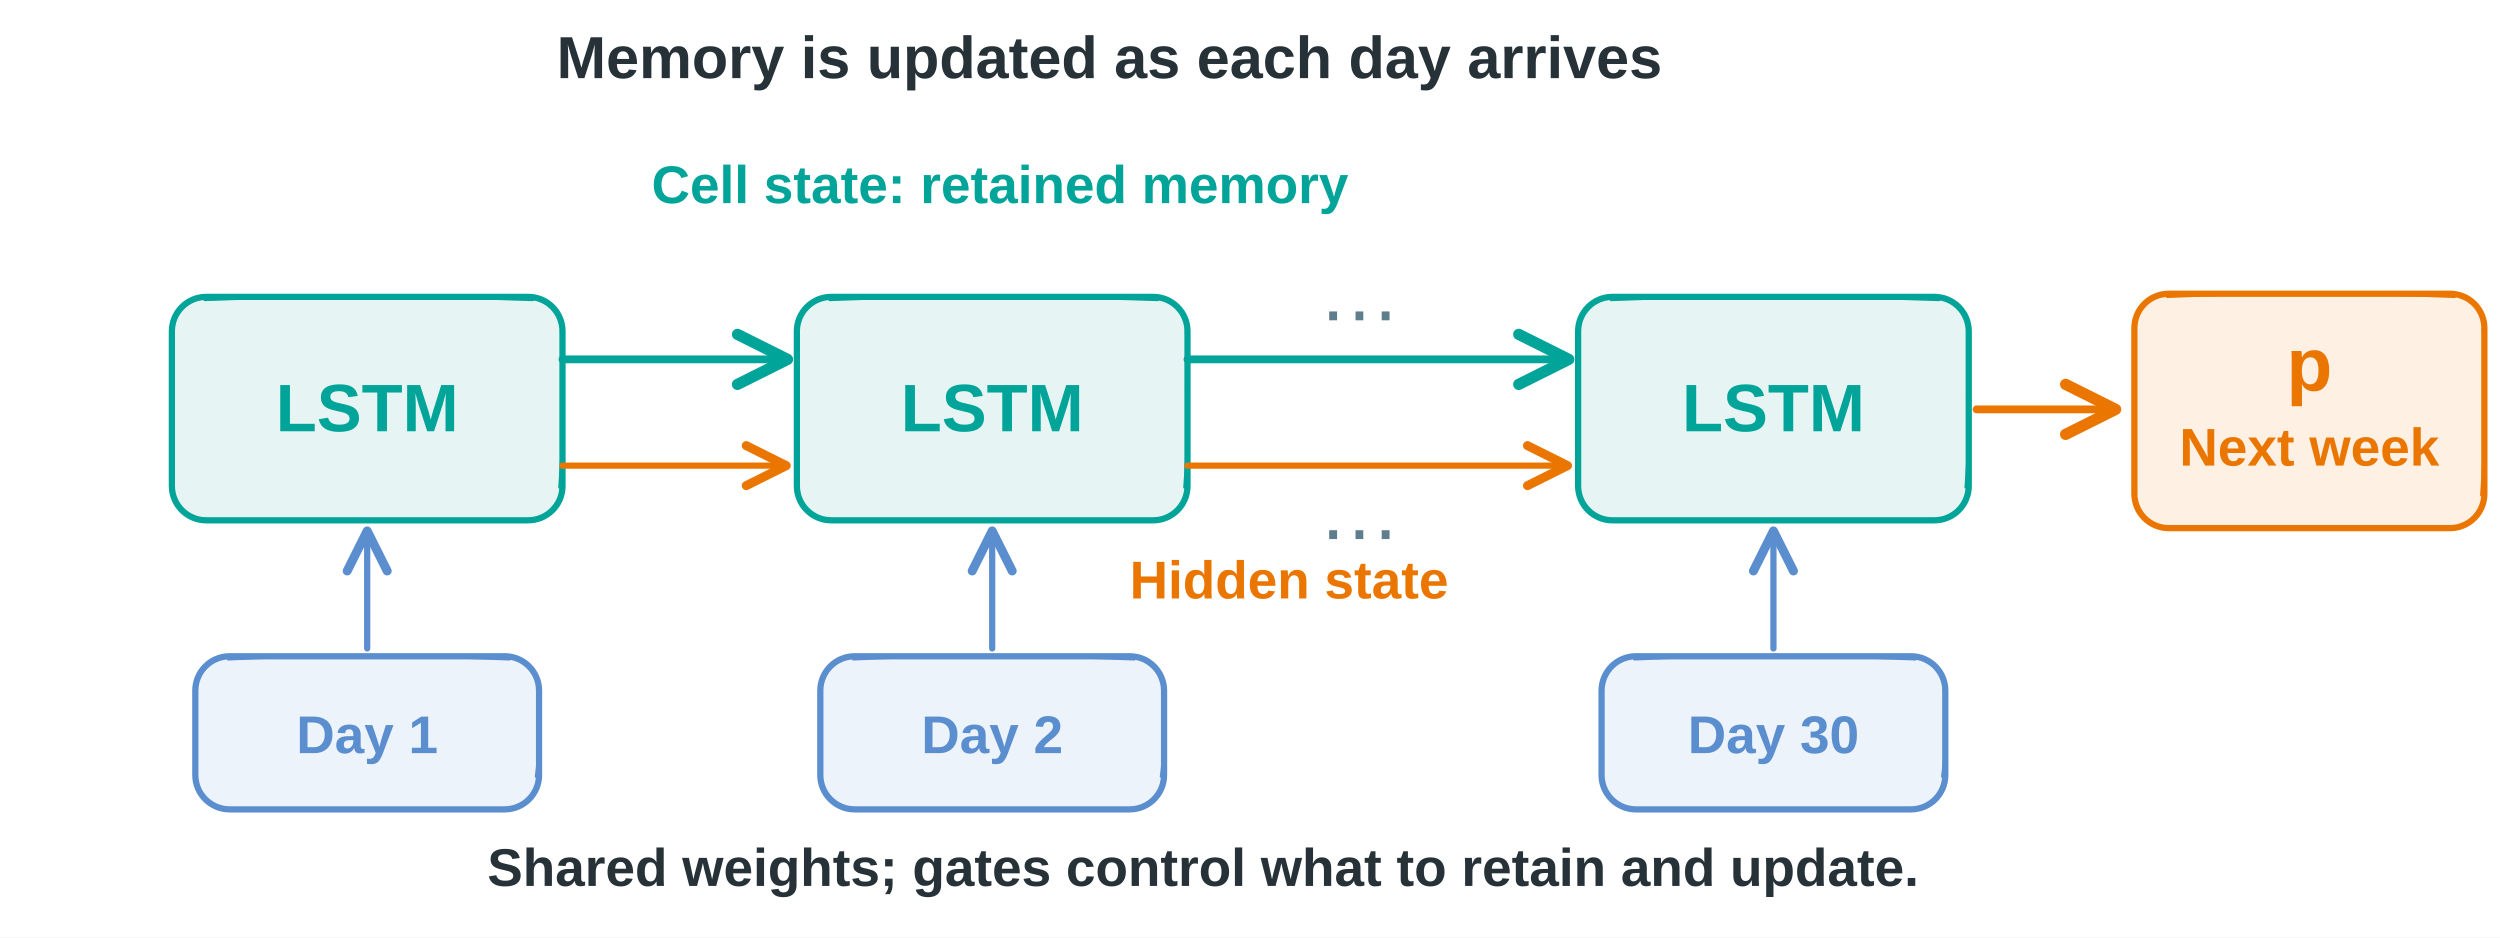
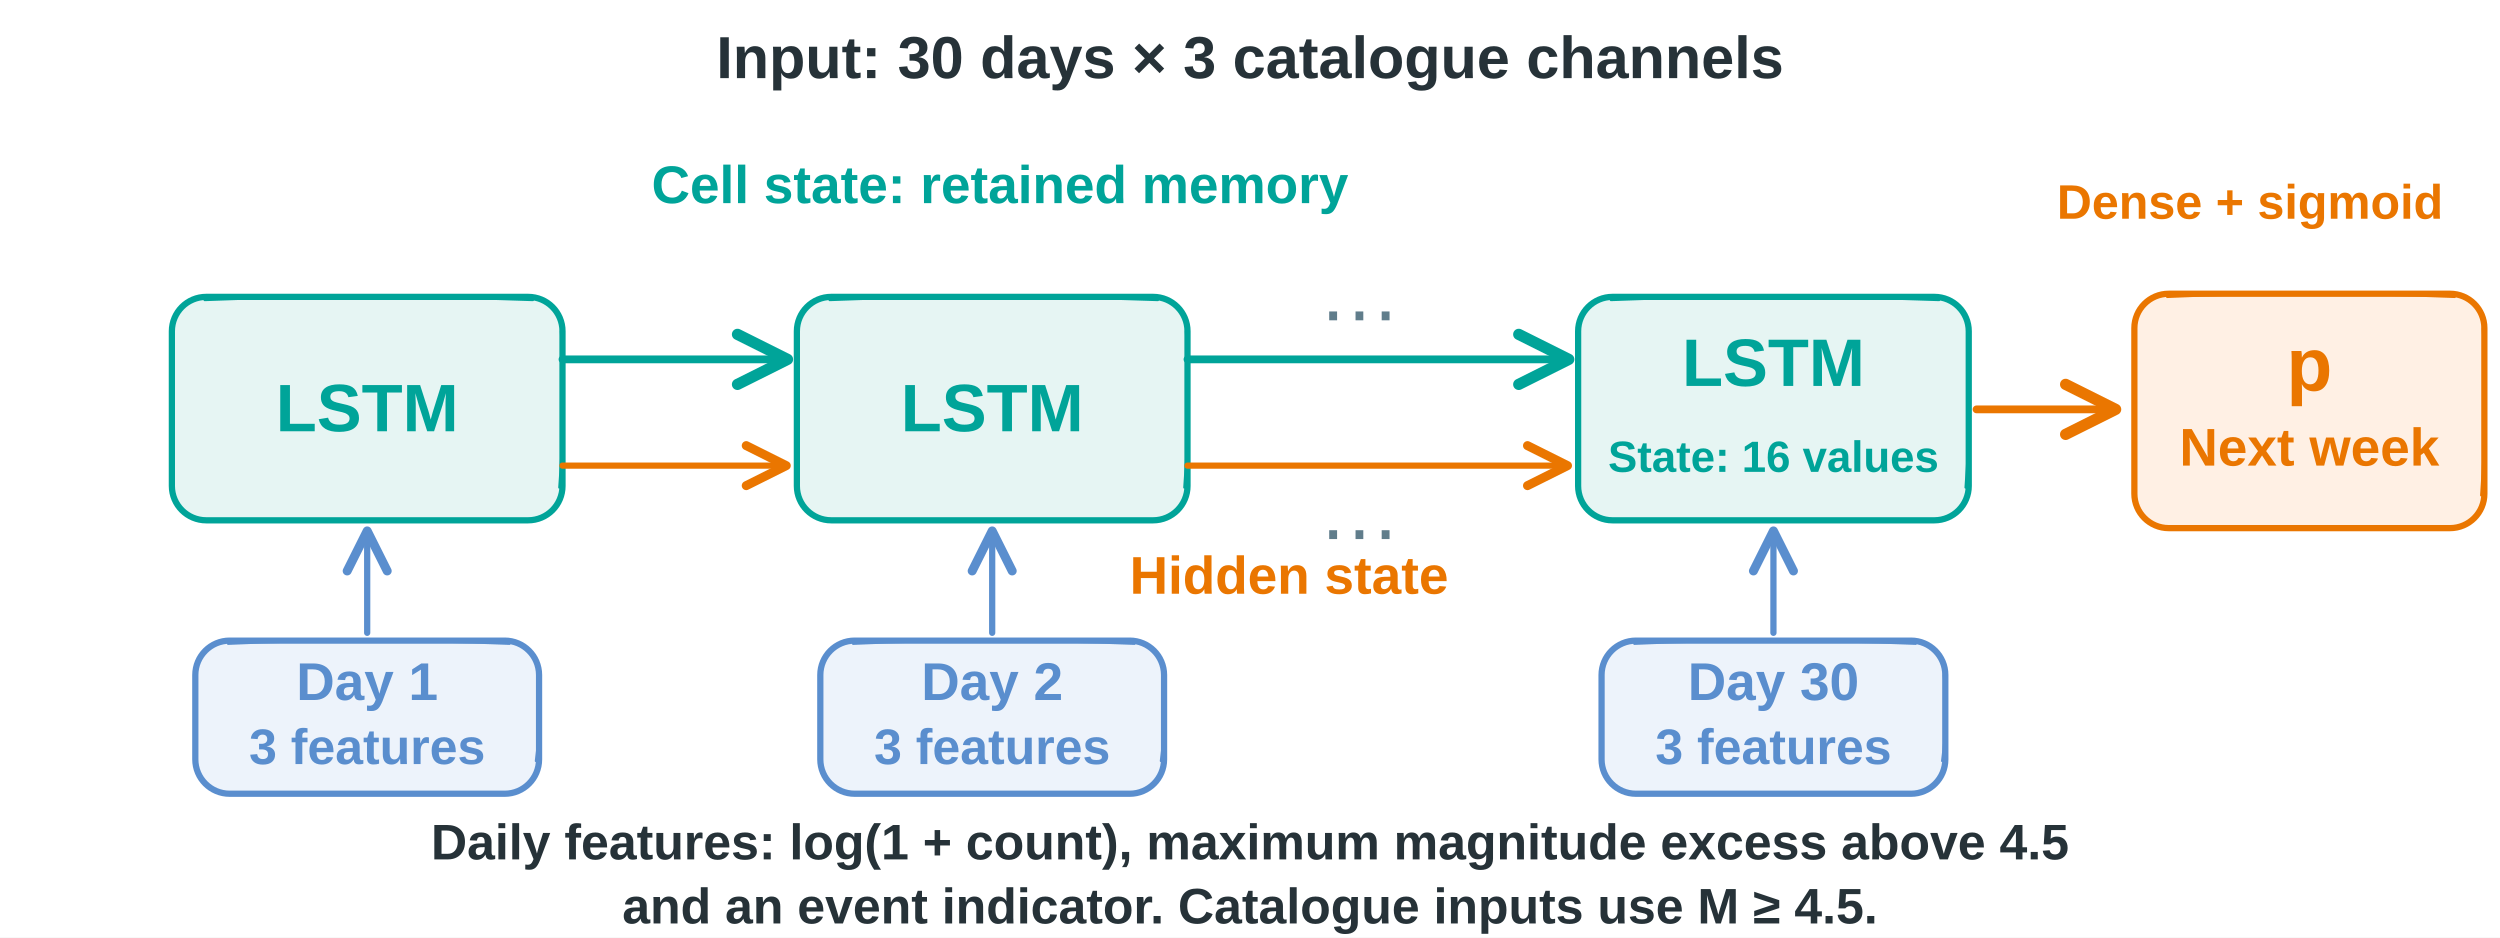
<svg xmlns="http://www.w3.org/2000/svg" width="1600" height="600" viewBox="0 0 1600 600" role="img" aria-labelledby="title desc">
  <defs>
    <marker id="a" viewBox="0 0 10 10" refX="8" refY="5" markerWidth="8" markerHeight="8" orient="auto-start-reverse">
      <path d="M 1 1 L 9 5 L 1 9" fill="none" stroke="context-stroke" stroke-width="1.8" stroke-linecap="round" stroke-linejoin="round" />
    </marker>
  </defs>
  <rect width="1600" height="600" fill="white" />
-   <text x="710" y="50" font-family="Arial, Helvetica, sans-serif" font-size="38" font-weight="700" text-anchor="middle" fill="#263238">Memory is updated as each day arrives</text>
-   <rect x="125" y="420" width="220" height="98" rx="22" fill="#EDF3FB" stroke="#5A8ECE" stroke-width="4" />
-   <path d="M146,422 Q230.6,418 326,422 M344,442 Q347,467.04 343,497" fill="none" stroke="#5A8ECE" stroke-width="1.5" stroke-linejoin="round" stroke-linecap="round" />
-   <text x="235" y="482" font-family="Arial, Helvetica, sans-serif" font-size="34" font-weight="600" text-anchor="middle" fill="#5A8ECE">Day 1</text>
+   <text x="800" y="50" font-family="Arial, Helvetica, sans-serif" font-size="38" font-weight="700" text-anchor="middle" fill="#263238">Input: 30 days × 3 catalogue channels</text>
+   <rect x="125" y="410" width="220" height="98" rx="22" fill="#EDF3FB" stroke="#5A8ECE" stroke-width="4" />
+   <path d="M146,412 Q230.6,408 326,412 M344,432 Q347,457.04 343,487" fill="none" stroke="#5A8ECE" stroke-width="1.5" stroke-linejoin="round" stroke-linecap="round" />
+   <text x="235" y="448" font-family="Arial, Helvetica, sans-serif" font-size="34" font-weight="600" text-anchor="middle" fill="#5A8ECE">Day 1</text>
+   <text x="235" y="489" font-family="Arial, Helvetica, sans-serif" font-size="32" font-weight="600" text-anchor="middle" fill="#5A8ECE">3 features</text>
  <rect x="110" y="190" width="250" height="143" rx="22" fill="#E6F5F3" stroke="#00A499" stroke-width="4" />
  <path d="M131,192 Q230.0,188 341,192 M359,212 Q362,258.64 358,312" fill="none" stroke="#00A499" stroke-width="1.5" stroke-linejoin="round" stroke-linecap="round" />
  <text x="235" y="276" font-family="Arial, Helvetica, sans-serif" font-size="43" font-weight="700" text-anchor="middle" fill="#00A499">LSTM</text>
-   <path d="M235,415 L235,343" fill="none" stroke="#5A8ECE" stroke-width="4" opacity="1" stroke-linecap="round" marker-end="url(#a)" />
-   <rect x="525" y="420" width="220" height="98" rx="22" fill="#EDF3FB" stroke="#5A8ECE" stroke-width="4" />
-   <path d="M546,422 Q630.6,418 726,422 M744,442 Q747,467.04 743,497" fill="none" stroke="#5A8ECE" stroke-width="1.5" stroke-linejoin="round" stroke-linecap="round" />
-   <text x="635" y="482" font-family="Arial, Helvetica, sans-serif" font-size="34" font-weight="600" text-anchor="middle" fill="#5A8ECE">Day 2</text>
+   <path d="M235,405 L235,343" fill="none" stroke="#5A8ECE" stroke-width="4" opacity="1" stroke-linecap="round" marker-end="url(#a)" />
+   <rect x="525" y="410" width="220" height="98" rx="22" fill="#EDF3FB" stroke="#5A8ECE" stroke-width="4" />
+   <path d="M546,412 Q630.6,408 726,412 M744,432 Q747,457.04 743,487" fill="none" stroke="#5A8ECE" stroke-width="1.5" stroke-linejoin="round" stroke-linecap="round" />
+   <text x="635" y="448" font-family="Arial, Helvetica, sans-serif" font-size="34" font-weight="600" text-anchor="middle" fill="#5A8ECE">Day 2</text>
+   <text x="635" y="489" font-family="Arial, Helvetica, sans-serif" font-size="32" font-weight="600" text-anchor="middle" fill="#5A8ECE">3 features</text>
  <rect x="510" y="190" width="250" height="143" rx="22" fill="#E6F5F3" stroke="#00A499" stroke-width="4" />
  <path d="M531,192 Q630.0,188 741,192 M759,212 Q762,258.64 758,312" fill="none" stroke="#00A499" stroke-width="1.5" stroke-linejoin="round" stroke-linecap="round" />
  <text x="635" y="276" font-family="Arial, Helvetica, sans-serif" font-size="43" font-weight="700" text-anchor="middle" fill="#00A499">LSTM</text>
-   <path d="M635,415 L635,343" fill="none" stroke="#5A8ECE" stroke-width="4" opacity="1" stroke-linecap="round" marker-end="url(#a)" />
-   <rect x="1025" y="420" width="220" height="98" rx="22" fill="#EDF3FB" stroke="#5A8ECE" stroke-width="4" />
-   <path d="M1046,422 Q1130.6,418 1226,422 M1244,442 Q1247,467.04 1243,497" fill="none" stroke="#5A8ECE" stroke-width="1.5" stroke-linejoin="round" stroke-linecap="round" />
-   <text x="1135" y="482" font-family="Arial, Helvetica, sans-serif" font-size="34" font-weight="600" text-anchor="middle" fill="#5A8ECE">Day 30</text>
+   <path d="M635,405 L635,343" fill="none" stroke="#5A8ECE" stroke-width="4" opacity="1" stroke-linecap="round" marker-end="url(#a)" />
+   <rect x="1025" y="410" width="220" height="98" rx="22" fill="#EDF3FB" stroke="#5A8ECE" stroke-width="4" />
+   <path d="M1046,412 Q1130.6,408 1226,412 M1244,432 Q1247,457.04 1243,487" fill="none" stroke="#5A8ECE" stroke-width="1.5" stroke-linejoin="round" stroke-linecap="round" />
+   <text x="1135" y="448" font-family="Arial, Helvetica, sans-serif" font-size="34" font-weight="600" text-anchor="middle" fill="#5A8ECE">Day 30</text>
+   <text x="1135" y="489" font-family="Arial, Helvetica, sans-serif" font-size="32" font-weight="600" text-anchor="middle" fill="#5A8ECE">3 features</text>
  <rect x="1010" y="190" width="250" height="143" rx="22" fill="#E6F5F3" stroke="#00A499" stroke-width="4" />
  <path d="M1031,192 Q1130.0,188 1241,192 M1259,212 Q1262,258.64 1258,312" fill="none" stroke="#00A499" stroke-width="1.5" stroke-linejoin="round" stroke-linecap="round" />
-   <text x="1135" y="276" font-family="Arial, Helvetica, sans-serif" font-size="43" font-weight="700" text-anchor="middle" fill="#00A499">LSTM</text>
-   <path d="M1135,415 L1135,343" fill="none" stroke="#5A8ECE" stroke-width="4" opacity="1" stroke-linecap="round" marker-end="url(#a)" />
+   <text x="1135" y="247" font-family="Arial, Helvetica, sans-serif" font-size="43" font-weight="700" text-anchor="middle" fill="#00A499">LSTM</text>
+   <text x="1135" y="302" font-family="Arial, Helvetica, sans-serif" font-size="28" font-weight="600" text-anchor="middle" fill="#00A499">State: 16 values</text>
+   <path d="M1135,405 L1135,343" fill="none" stroke="#5A8ECE" stroke-width="4" opacity="1" stroke-linecap="round" marker-end="url(#a)" />
  <path d="M360,230 L500,230" fill="none" stroke="#00A499" stroke-width="5" opacity="1" stroke-linecap="round" marker-end="url(#a)" />
  <path d="M360,298 L500,298" fill="none" stroke="#EA7600" stroke-width="4" opacity="1" stroke-linecap="round" marker-end="url(#a)" />
  <path d="M760,230 L1000,230" fill="none" stroke="#00A499" stroke-width="5" opacity="1" stroke-linecap="round" marker-end="url(#a)" />
  <path d="M760,298 L1000,298" fill="none" stroke="#EA7600" stroke-width="4" opacity="1" stroke-linecap="round" marker-end="url(#a)" />
  <text x="870" y="205" font-family="Arial, Helvetica, sans-serif" font-size="53" font-weight="400" text-anchor="middle" fill="#607D8B">…</text>
  <text x="870" y="345" font-family="Arial, Helvetica, sans-serif" font-size="53" font-weight="400" text-anchor="middle" fill="#607D8B">…</text>
  <text x="640" y="130" font-family="Arial, Helvetica, sans-serif" font-size="34" font-weight="600" text-anchor="middle" fill="#00A499">Cell state: retained memory</text>
-   <text x="825" y="383" font-family="Arial, Helvetica, sans-serif" font-size="34" font-weight="600" text-anchor="middle" fill="#EA7600">Hidden state</text>
+   <text x="825" y="380" font-family="Arial, Helvetica, sans-serif" font-size="34" font-weight="600" text-anchor="middle" fill="#EA7600">Hidden state</text>
  <path d="M1265,262 L1350,262" fill="none" stroke="#EA7600" stroke-width="5" opacity="1" stroke-linecap="round" marker-end="url(#a)" />
+   <text x="1440" y="140" font-family="Arial, Helvetica, sans-serif" font-size="31" font-weight="600" text-anchor="middle" fill="#EA7600">Dense + sigmoid</text>
  <rect x="1366" y="188" width="224" height="150" rx="22" fill="#FFF0E4" stroke="#EA7600" stroke-width="4" />
  <path d="M1387,190 Q1473.52,186 1571,190 M1589,210 Q1592,260.0 1588,317" fill="none" stroke="#EA7600" stroke-width="1.5" stroke-linejoin="round" stroke-linecap="round" />
  <text x="1478" y="250" font-family="Arial, Helvetica, sans-serif" font-size="48" font-weight="600" text-anchor="middle" fill="#EA7600">p</text>
  <text x="1478" y="298" font-family="Arial, Helvetica, sans-serif" font-size="34" font-weight="600" text-anchor="middle" fill="#EA7600">Next week</text>
-   <text x="770" y="567" font-family="Arial, Helvetica, sans-serif" font-size="34" font-weight="600" text-anchor="middle" fill="#263238">Shared weights; gates control what to retain and update.</text>
+   <text x="800" y="550" font-family="Arial, Helvetica, sans-serif" font-size="32" font-weight="600" text-anchor="middle" fill="#263238">Daily features: log(1 + count), maximum magnitude excess above 4.5</text>
+   <text x="800" y="591" font-family="Arial, Helvetica, sans-serif" font-size="32" font-weight="600" text-anchor="middle" fill="#263238">and an event indicator. Catalogue inputs use M ≥ 4.5.</text>
</svg>
